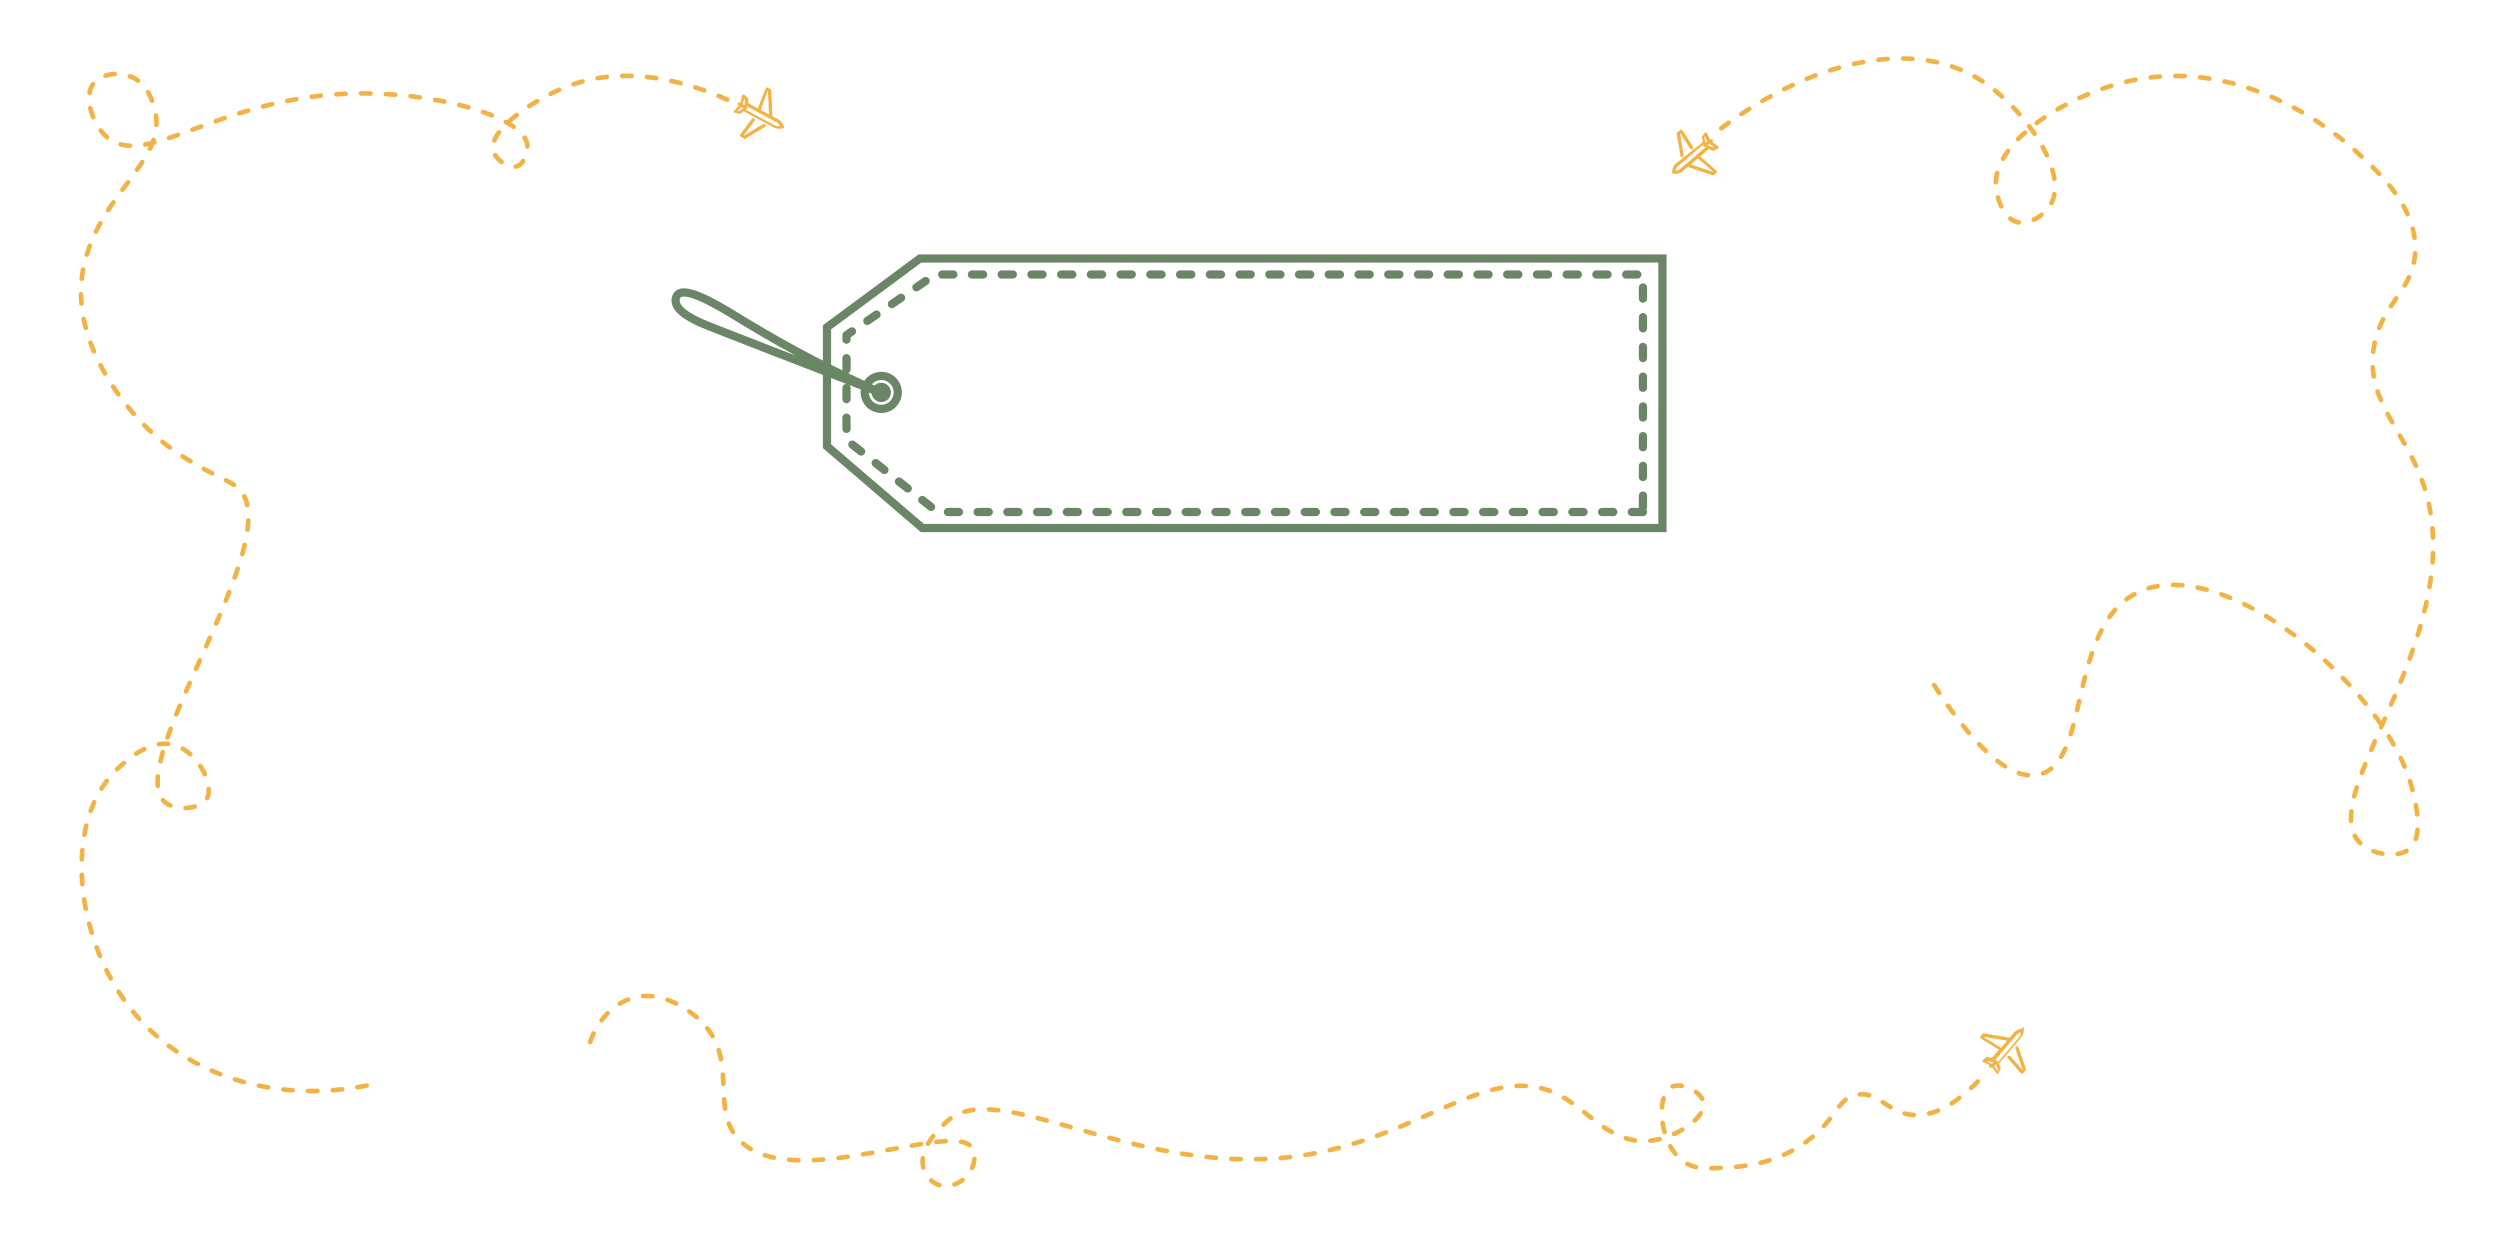
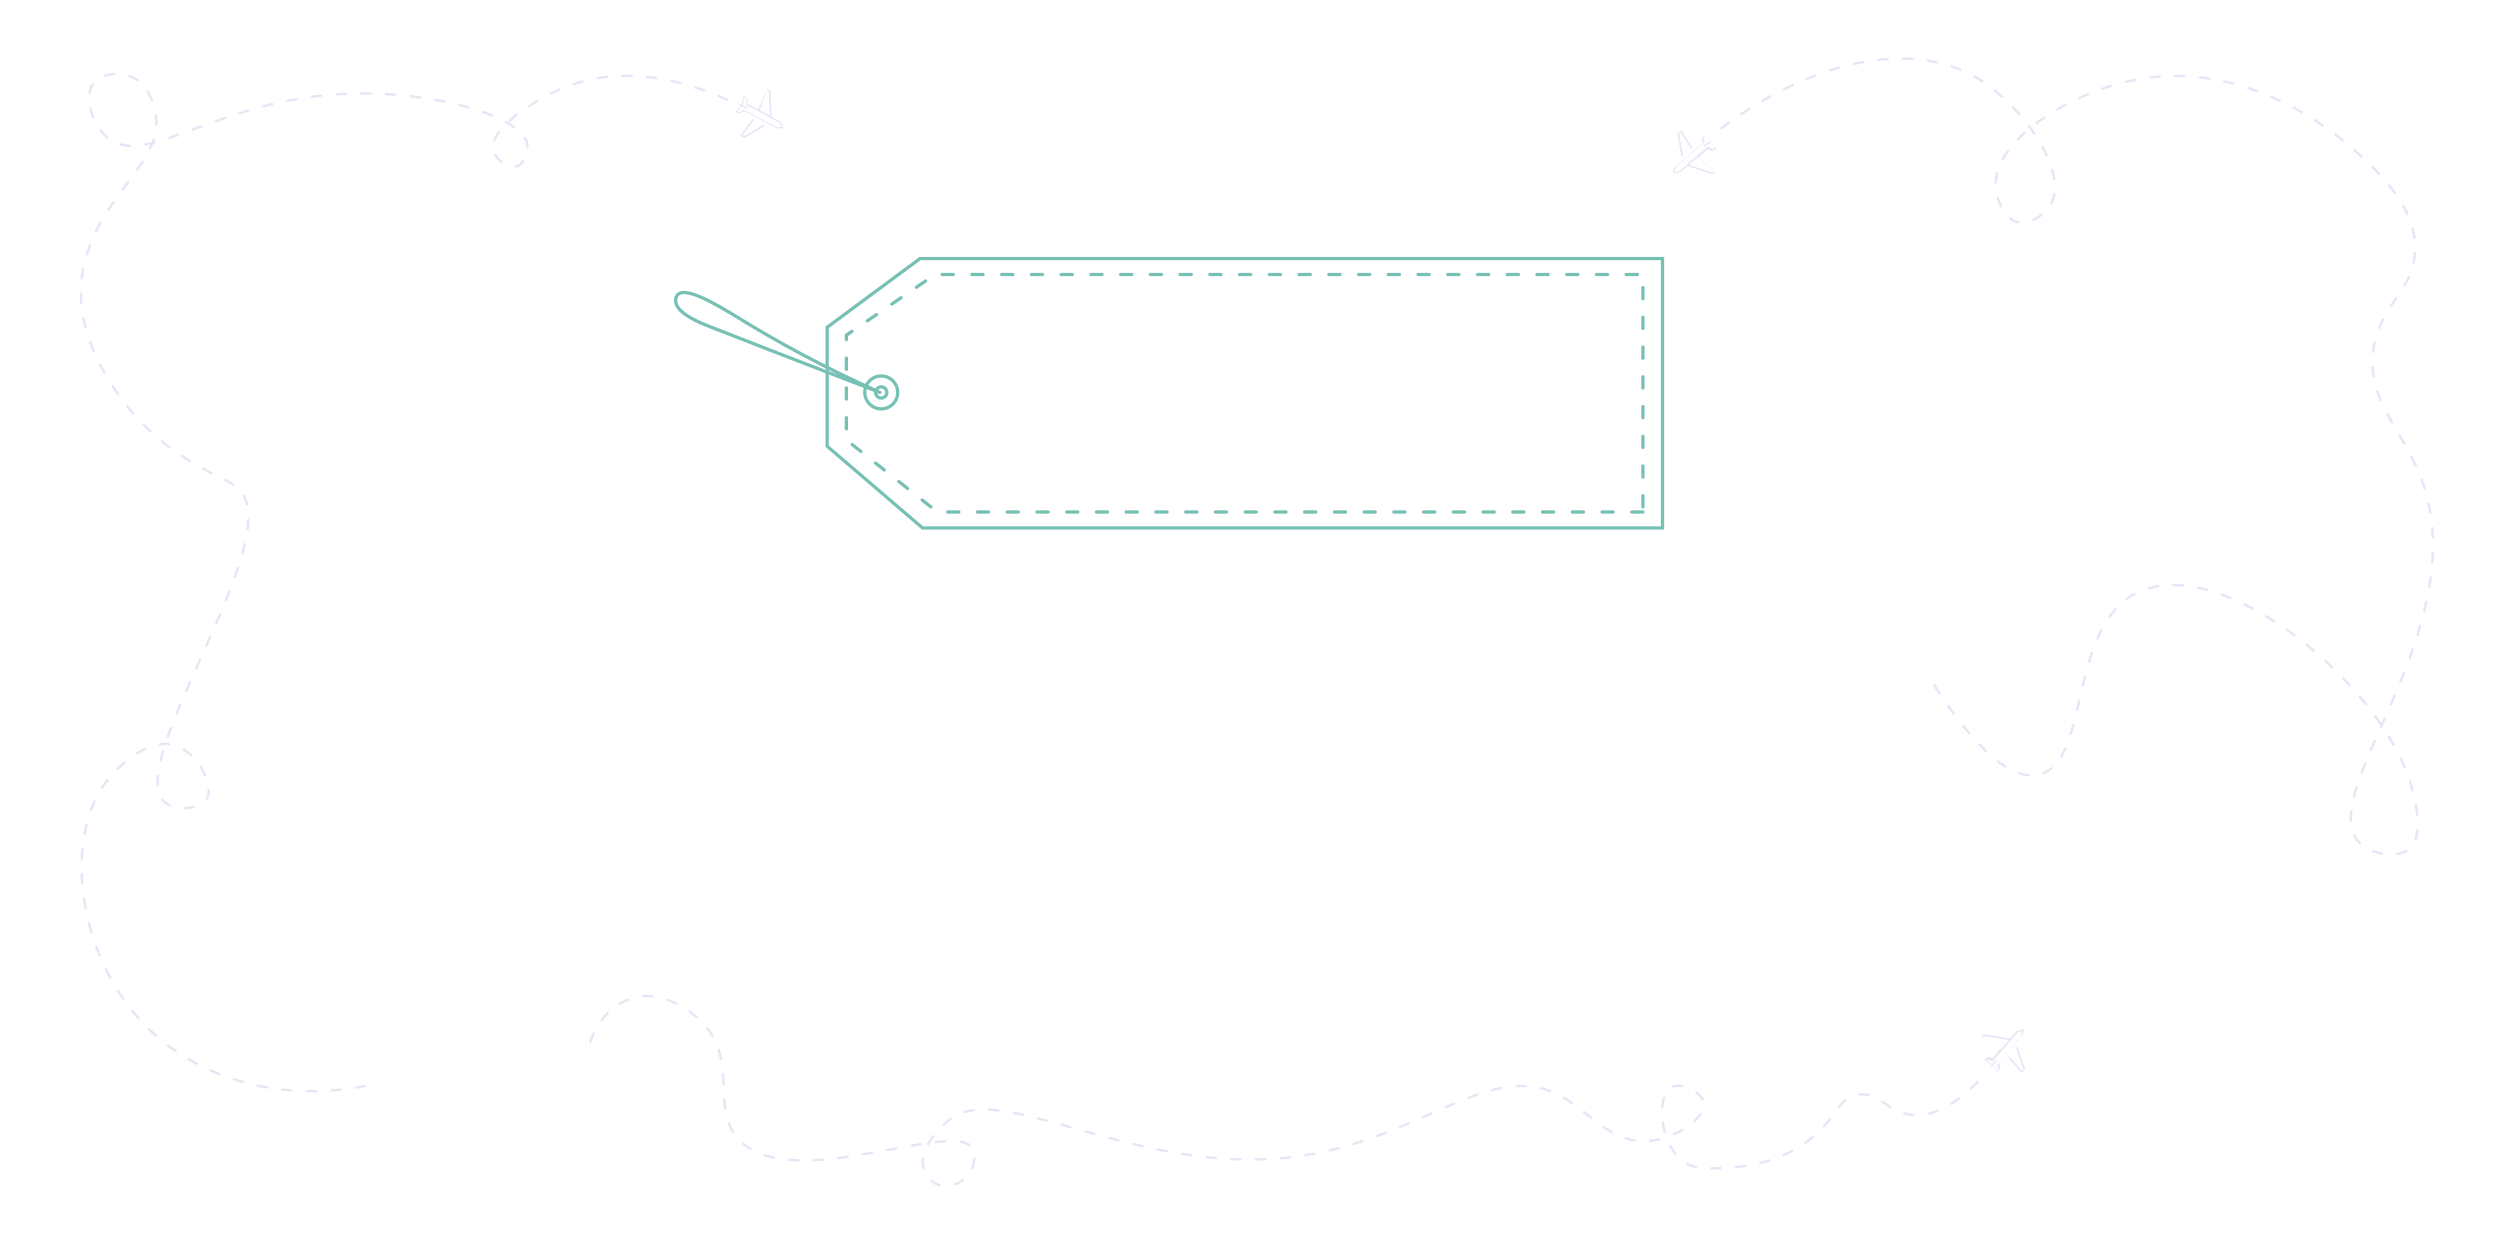
- <svg xmlns="http://www.w3.org/2000/svg" id="Capa_1" data-name="Capa 1" viewBox="0 0 1520 763.49">
-   <defs>
-     <style>.cls-1,.cls-3,.cls-4,.cls-5{fill:none;}.cls-1,.cls-2{stroke:#f3b244;}.cls-1,.cls-4,.cls-5{stroke-linecap:round;}.cls-1,.cls-2,.cls-3{stroke-miterlimit:10;}.cls-1{stroke-width:2.82px;stroke-dasharray:5.65 9.42;}.cls-2{fill:#f3b244;}.cls-3,.cls-4,.cls-5{stroke:#6a8666;stroke-width:5px;}.cls-4,.cls-5{stroke-linejoin:round;}.cls-4{stroke-dasharray:6.78 11.3 6.78 11.3;}</style>
-   </defs>
-   <path class="cls-1" d="M1046.48,78c54-40.52,114.42-54.61,155-30.94,28.07,16.39,55.69,56.2,46,76-3.56,7.29-13.45,14-21,12-8.29-2.21-12.83-14.71-13-23-.54-26.73,43.47-54.65,82-63,71.45-15.48,128.66,35.35,137,43,14.61,13.41,36.62,33.59,36,60-.57,24.53-20.11,31.59-25,58-5.86,31.68,16.53,49.5,28.34,79.94,35.55,91.62-68,194.59-36.34,223.06,7.58,6.81,22.2,8.74,29.09,3.35,9.65-7.55,4-29.41,1.91-37.35C1450.52,417.81,1350.6,334.37,1299,360.55,1256.75,382,1271.37,464,1239.51,471c-19.9,4.34-43.71-23.76-63.73-54.68" />
-   <path class="cls-2" d="M1017.57,105.19c.13,0,3.2.23,4.95-1.26l3.5-3,15.25,5.09h.41l0,0h0l0,0h0l1.6-1.37h0l0,0,0,0h0l0,0h0l0,0v-.56l0,0,0,0h0l0,0,0,0h0l-10.27-8.9L1038.8,90l2.59,1.1h.45l2.58-1.29h0l0,0h0l0,0h0l0,0,0,0v0l0,0h0l.05-.09s0,0,0,0h0s0,0,0,0v-.12h0v0h0v0h0s0,0,0-.08v0h0l0-.05h0l0,0v0l0,0v0l0,0h0l0,0-4.17-3,.56-.48a.52.52,0,0,0,.06-.74.54.54,0,0,0-.36-.18.55.55,0,0,0-.39.12l-.55.48-2.28-4.57h0a.09.09,0,0,0,0-.05v0l0,0h0s0,0,0,0h0l0,0h0l0,0h0l0,0h-.39l0,0h0l0,0h0l0,0h0l0,0h0l0,0h0l-1.67,2.36v0l0,0v.39l.68,2.73L1019.1,99.93h0c-1.74,1.49-2,4.57-2,4.7A.53.53,0,0,0,1017.57,105.19Zm24.66-1-.91.78-14.36-4.8,5.34-4.58Zm-22.45-3.42h0l16.53-14.15h0l0,0h0l0,0,0,0v0l0,0h0v-.38h0l-.7-2.81,1-1.44,2,4-2.36,2a.52.52,0,0,0-.06.74.54.54,0,0,0,.75.06l2.35-2,3.67,2.61-1.59.79-2.67-1.13h0l-.07,0h-.26l-.06,0h0l-.06,0h0l0,0h0l-16.53,14.15a6,6,0,0,1-3.63,1A6.1,6.1,0,0,1,1019.78,100.73Z" />
-   <path class="cls-2" d="M1019.91,81v.08h0l2.32,13.72a.53.53,0,0,0,1-.17L1021,81.2l.91-.78,6.07,9.71a.53.53,0,0,0,.73.17.54.54,0,0,0,.17-.73l-6.4-10.23h0s0,0,0,0h0l0,0,0,0,0,0h0l0,0h-.4l-.07,0h0l-.06,0h0l0,0,0,0h0l-1.6,1.37h0l0,0,0,0,0,0v0l0,0v0l0,0V81Z" />
-   <path class="cls-1" d="M442.12,60.58c-20-9-59.52-22.87-98-7.75-19.44,7.64-47,26-44.25,38.5,1.28,5.83,9.5,11.45,14.5,9.75,4.4-1.49,6.71-8.81,6.25-13C318.68,70.61,262.68,54.77,210.26,57,131,60.37,87.4,103.91,64.59,83c-8.16-7.5-13.79-23.39-8.2-31.65,4.25-6.3,15.42-8.1,23.44-4.69C89.84,50.87,93,62.43,94,66.06c8.72,31.78-34.41,50.94-43.47,97.78-9.27,47.87,33.09,90.45,36.34,93.78a135.15,135.15,0,0,0,24.36,20c19.58,12.43,28.32,14.17,33.8,19.37,31.2,29.65-70.66,167-45,190.49,6.62,6.07,21.51,4.37,25.5-1.5,5.32-7.83-4.94-28.78-19.5-33-19.06-5.52-39.28,19.46-40.5,21-27,34.16-18.41,101,16.5,142.5C114.45,655,168.88,670.85,223,660" />
-   <path class="cls-2" d="M476.21,77.37c0-.13-.94-3.08-3-4.17L469.18,71,468.43,55h0v-.2l0,0v-.06l0,0h0l0,0h0l0,0h0l0,0h0l-1.86-1h0l0,0h-.45l0,0h-.05l0,0h0l0,0v0l0,0,0,0v0l0,0v0h0v0l0,0v0h0L461,66.59,454.37,63l.09-2.81V60l0,0v0l0,0v0l0,0v0l0,0h0l0,0h0l-2.13-1.94h0l0,0h0l0,0h-.5l0,0h0l-.06,0h0l0,0h0l0,.05h0a.05.05,0,0,1,0,0v0l0,0v0s0,0,0,0l-1.26,5-.64-.34a.52.52,0,0,0-.75.61.48.48,0,0,0,.25.31l.64.35-3.44,3.78h0l0,0h0s0,0,0,0v0l0,0v0h0a.09.09,0,0,0,0,0v.16s0,0,0,0v0h0v0s0,0,0,0,0,0,0,0l0,0,0,0,0,0,0,0,0,0h0l0,0h0l.06,0h0l0,0h0l.06,0h0l2.8.71h.35l0,0h.07l2.3-1.62,18.87,10.16h0c2,1.09,5,.22,5.11.18A.51.51,0,0,0,476.21,77.37Zm-9.87-22.63,1.06.56.7,15.13-6.2-3.33Zm4.91,22.17h0L452.09,66.6h-.45l0,0h0l0,0h0l-2.37,1.67-1.72-.44,3-3.33L453.21,66a.53.53,0,0,0,.71-.21.54.54,0,0,0-.21-.72L451,63.61l1.11-4.37,1.31,1.2-.09,2.9h0v.09a.2.2,0,0,0,0,.07h0l0,.06v0l0,.06h0l0,.05h0l.05,0h0l.05,0h0l19.16,10.32a6.05,6.05,0,0,1,2.26,3A6,6,0,0,1,471.25,76.91Z" />
-   <path class="cls-2" d="M452.79,83.91h0l0,0h0l12-7.12a.52.52,0,1,0-.54-.9l-11.7,7-1-.57,6.86-9.17a.51.51,0,0,0-.1-.73.53.53,0,0,0-.74.1l-7.23,9.66h0l0,0v0h0l0,0v0a.14.14,0,0,1,0,.06h0s0,0,0,0v.14s0,0,0,0h0s0,0,0,.06h0a.14.14,0,0,0,0,.06v0l0,.06h0l.05.06h0l.06,0h0l0,0h0l1.85,1h.44Z" />
-   <path class="cls-3" d="M1010.76,321.05H560.82l-58-49.73h0V199h0l56.51-41.83h451.45Z" />
-   <path class="cls-4" d="M998.92,311.3H570l-55.32-43.81h0V203.76h0l53.88-36.86H998.92Z" />
-   <circle class="cls-3" cx="535.81" cy="238.59" r="10.03" />
-   <path class="cls-5" d="M535,238.59a717.8,717.8,0,0,1-80.71-42.14c-13.6-8.28-35-22-41.51-17.91-1.85,1.17-2.57,3.91-1.54,6.55,2.48,6.33,14.77,11.27,20.8,13.65C478.5,217,535,238.59,535,238.59Z" />
-   <circle class="cls-3" cx="535.81" cy="238.59" r="3.38" />
-   <path class="cls-1" d="M358.79,633.56c.72-2.26,6.81-20.42,24.6-26.38,20.3-6.82,39,10.13,41.76,12.73,25.15,23.41,5.79,53.3,24,72.86,32.06,34.5,133.45-14.27,142.62,6.15,1.64,3.65.52,10-2.23,14.14-3.79,5.73-12.45,10.07-19.64,7.08a15.16,15.16,0,0,1-8.59-10.54c-2.72-12,10.52-24.18,14.5-27.84,30.16-27.81,113,33.6,210.49,21.52,78.85-9.78,120.48-61.9,164.37-36,16.55,9.77,29.76,28.46,52.17,26.32,16.63-1.6,34.3-14.28,33-23-1-6.89-14-13.15-20.08-9.51-8.81,5.31-7.34,34.55,8,45.22,6.71,4.66,13.89,4.26,25.23,3.63,9.27-.52,29.86-1.68,49.22-15.72,19.18-13.91,18.62-27.05,31.47-28.77,12.65-1.68,17.56,10.48,32.12,12.32,9.92,1.25,24.76-2.22,45.2-25" />
-   <path class="cls-2" d="M1229.78,625.9c-.13,0-3.2.28-4.69,2l-3,3.52-15.86-2.62h-.31l0,0h0l0,0h0l0,0h0l0,0v0h0l-1.37,1.6h0l0,0,0,0h0v.54l0,0v0l0,0,0,0v0l0,0h0l0,0,0,0h0l11.54,7.16-4.84,5.71-2.73-.67h-.35l0,0h0l0,0h0l-2.34,1.68h0l0,0h0l0,0v0l0,0,0,0v0l0,0h0l0,.1s0,0,0,.05h0a.06.06,0,0,1,0,0h0v0h0v.06h0v0h0s0,0,0,0h0l0,.07v0h0l0,0h0l0,0h0l0,0h0l0,0h0l0,0,4.58,2.26-.47.56a.52.52,0,0,0,.06.74.51.51,0,0,0,.38.13.56.56,0,0,0,.36-.19l.47-.55,3,4.15h0l0,0h0l0,0h0l0,0h0l0,0h0l.05,0h.39l0,0h0l0,0h0l0,0h0l0,0h0l0,0v0l0-.05h0l1.27-2.59h0v-.43l-1.11-2.58,13.87-16.34h0c1.49-1.75,1.26-4.82,1.25-5A.53.53,0,0,0,1229.78,625.9Zm-24.19,4.93.78-.91,14.94,2.46-4.56,5.37Zm22.71-.18h0l-14.08,16.59h0v0l0,0v.05h0l0,0v.4h0l1.13,2.66-.78,1.6-2.62-3.66,2-2.36a.53.53,0,1,0-.8-.69l-2,2.37-4-2,1.44-1,2.81.69h.26l.07,0h0l.06,0h0l0,0h0l0,0h0l14.08-16.59a6.06,6.06,0,0,1,3.42-1.59A6,6,0,0,1,1228.3,630.65Z" />
-   <path class="cls-2" d="M1231.29,650.17v-.08h0l-4.46-13.18a.52.52,0,0,0-.67-.33.53.53,0,0,0-.33.66l4.37,12.9-.77.91-7.54-8.62a.52.52,0,0,0-.74,0,.51.51,0,0,0-.05.74l7.93,9.09h0l0,0,0,0h0l0,0h0s0,0,.05,0h0l0,0h.25l.07,0h0l.07,0h0l.06,0h0l.06,0h0l0,0v0h0l1.37-1.6h0l0,0v0l0,0v-.34Z" />
+ <svg xmlns="http://www.w3.org/2000/svg" version="1.1" id="Capa_1" x="0px" y="0px" viewBox="0 0 1520 763.5" style="enable-background:new 0 0 1520 763.5;" xml:space="preserve">
+   <style type="text/css">
+ 	.st0{fill:none;stroke:#76C0B4;stroke-width:2;stroke-miterlimit:10;}
+ 	
+ 		.st1{fill:none;stroke:#76C0B4;stroke-width:2;stroke-linecap:round;stroke-linejoin:round;stroke-miterlimit:10;stroke-dasharray:6.781,11.302,6.781,11.302;}
+ 	.st2{fill:none;stroke:#76C0B4;stroke-width:2;stroke-linecap:round;stroke-linejoin:round;stroke-miterlimit:10;}
+ 	.st3{opacity:0.28;}
+ 	.st4{fill:none;stroke:#A2A6DE;stroke-width:1.5;stroke-linecap:round;stroke-miterlimit:10;stroke-dasharray:5.649,9.416;}
+ 	.st5{fill:#A2A6DE;}
+ </style>
+   <g>
+     <path class="st0" d="M1010.8,321c-188.1,0-449.9,0-449.9,0l0,0c0,0-20.4-17.5-58-49.7l0,0c0,0,0-72.3,0-72.3l0,0   c38.4-28.4,56.5-41.8,56.5-41.8l0,0c0,0,274.2,0,451.4,0C1010.8,211.8,1010.8,266.4,1010.8,321z" />
+     <path class="st1" d="M998.9,311.3c-179.4,0-429,0-429,0l0,0c0,0-19.5-15.4-55.3-43.8l0,0c0,0,0-63.7,0-63.7l0,0   c36.6-25.1,53.9-36.9,53.9-36.9l0,0c0,0,261.4,0,430.4,0C998.9,215,998.9,263.2,998.9,311.3z" />
+     <circle class="st0" cx="535.8" cy="238.6" r="10" />
+     <path class="st2" d="M535,238.6c-35.1-15.7-61.9-30.7-80.7-42.1c-13.6-8.3-35.1-22-41.5-17.9c-1.9,1.2-2.6,3.9-1.5,6.6   c2.5,6.3,14.8,11.3,20.8,13.6C478.5,217,535,238.6,535,238.6z" />
+     <circle class="st0" cx="535.8" cy="238.6" r="3.4" />
+   </g>
+   <g class="st3">
+     <path class="st4" d="M1046.5,78c54-40.5,114.4-54.6,154.9-30.9c28.1,16.4,55.7,56.2,46,76c-3.6,7.3-13.5,14-21,12   c-8.3-2.2-12.8-14.7-13-23c-0.5-26.7,43.5-54.7,82-63c71.5-15.5,128.7,35.4,137,43c14.6,13.4,36.6,33.6,36,60   c-0.6,24.5-20.1,31.6-25,58c-5.9,31.7,16.5,49.5,28.3,79.9c35.5,91.6-68,194.6-36.3,223.1c7.6,6.8,22.2,8.7,29.1,3.3   c9.7-7.6,4-29.4,1.9-37.3c-15.9-61.3-115.8-144.7-167.5-118.5c-42.2,21.4-27.6,103.5-59.4,110.4c-19.9,4.3-43.7-23.8-63.7-54.7" />
+     <g>
+       <g>
+         <g>
+           <path class="st5" d="M1017.6,105.2c0.1,0,3.2,0.2,5-1.3l3.5-3l15.2,5.1c0,0,0,0,0,0c0,0,0,0,0,0c0,0,0,0,0,0c0,0,0,0,0,0      c0,0,0,0,0,0c0,0,0,0,0,0c0,0,0,0,0,0c0,0,0,0,0,0c0,0,0,0,0,0c0,0,0,0,0,0c0,0,0,0,0,0c0,0,0,0,0,0c0,0,0,0,0,0c0,0,0,0,0,0      c0,0,0,0,0,0c0,0,0,0,0,0c0,0,0,0,0,0c0,0,0,0,0,0c0,0,0,0,0,0c0,0,0,0,0,0c0,0,0,0,0,0c0,0,0,0,0,0l1.6-1.4c0,0,0,0,0,0      c0,0,0,0,0,0c0,0,0,0,0,0c0,0,0,0,0,0c0,0,0,0,0,0c0,0,0,0,0,0c0,0,0,0,0,0c0,0,0,0,0,0c0,0,0,0,0,0c0,0,0,0,0,0c0,0,0,0,0,0      c0,0,0,0,0,0c0,0,0,0,0,0c0,0,0,0,0,0c0,0,0,0,0,0c0,0,0,0,0,0c0,0,0,0,0,0c0,0,0,0,0,0c0,0,0,0,0,0c0,0,0,0,0,0c0,0,0,0,0,0      c0,0,0,0,0,0c0,0,0,0,0,0c0,0,0,0,0,0c0,0,0,0,0,0c0,0,0,0,0,0c0,0,0,0,0,0c0,0,0,0,0,0c0,0,0,0,0,0c0,0,0,0,0,0c0,0,0,0,0,0      c0,0,0,0,0,0c0,0,0,0,0,0c0,0,0,0,0,0c0,0,0,0,0,0c0,0,0,0,0,0c0,0,0,0,0,0c0,0,0,0,0,0l-10.3-8.9l5.7-4.9l2.6,1.1c0,0,0,0,0,0      c0,0,0,0,0,0c0,0,0,0,0,0c0,0,0,0,0,0c0,0,0,0,0,0c0,0,0,0,0,0c0,0,0,0,0,0c0,0,0,0,0,0c0,0,0,0,0,0c0,0,0,0,0,0c0,0,0,0,0,0      c0,0,0,0,0,0c0,0,0,0,0,0c0,0,0,0,0,0c0,0,0,0,0,0c0,0,0,0,0,0c0,0,0,0,0,0c0,0,0,0,0,0l0,0c0,0,0,0,0,0l2.6-1.3c0,0,0,0,0,0      l0,0c0,0,0,0,0,0c0,0,0,0,0,0c0,0,0,0,0,0c0,0,0,0,0,0c0,0,0,0,0,0c0,0,0,0,0,0c0,0,0,0,0,0c0,0,0,0,0,0c0,0,0,0,0,0      c0,0,0,0,0,0c0,0,0,0,0,0c0,0,0-0.1,0.1-0.1c0,0,0,0,0,0c0,0,0,0,0,0c0,0,0,0,0,0c0,0,0,0,0,0c0,0,0,0,0,0c0,0,0,0,0,0      c0,0,0,0,0,0c0,0,0,0,0,0c0,0,0,0,0,0c0,0,0,0,0,0c0,0,0,0,0,0c0,0,0,0,0,0c0,0,0,0,0,0c0,0,0,0,0-0.1c0,0,0,0,0,0c0,0,0,0,0,0      c0,0,0,0,0,0c0,0,0,0,0,0c0,0,0,0,0,0c0,0,0,0,0-0.1c0,0,0,0,0,0c0,0,0,0,0,0c0,0,0,0,0,0c0,0,0,0,0,0c0,0,0,0,0,0c0,0,0,0,0,0      l-4.2-3l0.6-0.5c0.2-0.2,0.2-0.5,0.1-0.7c-0.1-0.1-0.2-0.2-0.4-0.2s-0.3,0-0.4,0.1l-0.6,0.5l-2.3-4.6c0,0,0,0,0,0l0,0      c0,0,0,0,0,0c0,0,0,0,0-0.1c0,0,0,0,0,0c0,0,0,0,0,0c0,0,0,0,0,0c0,0,0,0,0,0c0,0,0,0,0,0c0,0,0,0,0,0c0,0,0,0,0,0c0,0,0,0,0,0      c0,0,0,0,0,0c0,0,0,0,0,0c0,0,0,0,0,0c0,0,0,0,0,0c0,0,0,0,0,0c0,0,0,0,0,0c0,0,0,0,0,0c0,0,0,0,0,0c0,0,0,0,0,0c0,0,0,0,0,0      c0,0,0,0,0,0c0,0,0,0,0,0c0,0,0,0,0,0c0,0,0,0,0,0c0,0,0,0,0,0c0,0,0,0,0,0c0,0,0,0,0,0c0,0,0,0,0,0c0,0,0,0,0,0c0,0,0,0,0,0      c0,0,0,0,0,0c0,0,0,0,0,0c0,0,0,0,0,0c0,0,0,0,0,0c0,0,0,0,0,0c0,0,0,0,0,0l0,0c0,0,0,0,0,0l-1.7,2.4c0,0,0,0,0,0c0,0,0,0,0,0      c0,0,0,0,0,0c0,0,0,0,0,0c0,0,0,0,0,0c0,0,0,0,0,0c0,0,0,0,0,0c0,0,0,0,0,0c0,0,0,0,0,0c0,0,0,0,0,0c0,0,0,0,0,0c0,0,0,0,0,0      c0,0,0,0,0,0c0,0,0,0,0,0c0,0,0,0,0,0c0,0,0,0,0,0c0,0,0,0,0,0c0,0,0,0,0,0l0.7,2.7l-16.3,13.9c0,0,0,0,0,0      c-1.7,1.5-2,4.6-2,4.7C1017.1,104.9,1017.3,105.2,1017.6,105.2z M1042.2,104.2l-0.9,0.8l-14.4-4.8l5.3-4.6L1042.2,104.2z       M1019.8,100.7C1019.8,100.7,1019.8,100.7,1019.8,100.7l16.5-14.2c0,0,0,0,0,0c0,0,0,0,0,0c0,0,0,0,0,0c0,0,0,0,0,0c0,0,0,0,0,0      c0,0,0,0,0,0c0,0,0,0,0,0c0,0,0,0,0,0c0,0,0,0,0,0c0,0,0,0,0,0c0,0,0,0,0,0c0,0,0,0,0,0c0,0,0,0,0,0c0,0,0,0,0,0c0,0,0,0,0,0      c0,0,0,0,0,0c0,0,0,0,0,0c0,0,0,0,0,0c0,0,0,0,0,0c0,0,0,0,0,0c0,0,0,0,0,0c0,0,0,0,0,0c0,0,0,0,0,0c0,0,0,0,0,0l-0.7-2.8l1-1.4      l2,4l-2.4,2c-0.2,0.2-0.2,0.5-0.1,0.7c0.2,0.2,0.5,0.2,0.7,0.1l2.4-2l3.7,2.6l-1.6,0.8l-2.7-1.1c0,0,0,0,0,0c0,0,0,0-0.1,0      c0,0,0,0,0,0c0,0,0,0-0.1,0c0,0,0,0,0,0c0,0,0,0,0,0c0,0,0,0-0.1,0c0,0,0,0,0,0c0,0,0,0-0.1,0c0,0,0,0,0,0c0,0,0,0-0.1,0      c0,0,0,0,0,0c0,0,0,0-0.1,0c0,0,0,0,0,0c0,0,0,0,0,0c0,0,0,0,0,0c0,0,0,0,0,0l-16.5,14.2c-1,0.9-2.7,1-3.6,1      C1018.3,103.3,1018.8,101.6,1019.8,100.7z" />
+         </g>
+       </g>
+       <g>
+         <g>
+           <path class="st5" d="M1019.9,81C1019.9,81,1019.9,81,1019.9,81C1019.9,81,1019.9,81,1019.9,81C1019.9,81,1019.9,81.1,1019.9,81      C1019.9,81.1,1019.9,81.1,1019.9,81l2.3,13.8c0,0.3,0.3,0.5,0.6,0.4c0.3,0,0.5-0.3,0.4-0.6l-2.3-13.4l0.9-0.8l6.1,9.7      c0.2,0.2,0.5,0.3,0.7,0.2c0.2-0.2,0.3-0.5,0.2-0.7l-6.4-10.2c0,0,0,0,0,0c0,0,0,0,0,0c0,0,0,0,0,0c0,0,0,0,0,0c0,0,0,0,0,0      c0,0,0,0,0,0c0,0,0,0,0,0c0,0,0,0,0,0c0,0,0,0,0,0c0,0,0,0,0,0c0,0,0,0,0,0c0,0,0,0,0,0c0,0,0,0,0,0c0,0,0,0,0,0c0,0,0,0,0,0      c0,0,0,0,0,0c0,0,0,0-0.1,0c0,0,0,0,0,0c0,0,0,0,0,0c0,0,0,0-0.1,0c0,0,0,0,0,0c0,0,0,0-0.1,0c0,0,0,0,0,0c0,0,0,0-0.1,0      c0,0,0,0,0,0c0,0,0,0-0.1,0c0,0,0,0,0,0c0,0,0,0,0,0c0,0,0,0,0,0c0,0,0,0,0,0c0,0,0,0,0,0l-1.6,1.4c0,0,0,0,0,0c0,0,0,0,0,0      c0,0,0,0,0,0c0,0,0,0,0,0c0,0,0,0,0,0c0,0,0,0,0,0c0,0,0,0,0,0c0,0,0,0,0,0c0,0,0,0,0,0c0,0,0,0,0,0c0,0,0,0,0,0c0,0,0,0,0,0      c0,0,0,0,0,0c0,0,0,0,0,0C1019.9,80.9,1019.9,80.9,1019.9,81C1019.9,80.9,1019.9,80.9,1019.9,81      C1019.9,80.9,1019.9,81,1019.9,81C1019.9,81,1019.9,81,1019.9,81z" />
+         </g>
+       </g>
+     </g>
+     <path class="st4" d="M442.1,60.6c-20-9-59.5-22.9-98-7.8c-19.4,7.6-47,26-44.3,38.5c1.3,5.8,9.5,11.4,14.5,9.8   c4.4-1.5,6.7-8.8,6.3-13c-1.9-17.5-57.9-33.3-110.4-31.1C131,60.4,87.4,103.9,64.6,83c-8.2-7.5-13.8-23.4-8.2-31.7   c4.3-6.3,15.4-8.1,23.4-4.7C89.8,50.9,93,62.4,94,66.1c8.7,31.8-34.4,50.9-43.5,97.8c-9.3,47.9,33.1,90.5,36.3,93.8   c8.9,9.1,17.1,15.4,24.4,20c19.6,12.4,28.3,14.2,33.8,19.4c31.2,29.6-70.7,167-45,190.5c6.6,6.1,21.5,4.4,25.5-1.5   c5.3-7.8-4.9-28.8-19.5-33c-19.1-5.5-39.3,19.5-40.5,21c-27,34.2-18.4,101,16.5,142.5c32.4,38.5,86.8,54.4,141,43.5" />
+     <g>
+       <g>
+         <g>
+           <path class="st5" d="M476.2,77.4c0-0.1-0.9-3.1-3-4.2l-4.1-2.2L468.4,55c0,0,0,0,0,0c0,0,0,0,0,0c0,0,0,0,0,0c0,0,0,0,0,0      c0,0,0,0,0,0c0,0,0,0,0,0c0,0,0,0,0,0c0,0,0,0,0,0c0,0,0,0,0,0c0,0,0,0,0,0c0,0,0,0,0,0c0,0,0,0,0,0c0,0,0,0,0,0c0,0,0,0,0,0      c0,0,0,0,0,0c0,0,0,0,0,0c0,0,0,0,0,0c0,0,0,0,0,0c0,0,0,0,0,0c0,0,0,0,0,0c0,0,0,0,0,0c0,0,0,0,0,0l-1.9-1c0,0,0,0,0,0      c0,0,0,0,0,0c0,0,0,0,0,0c0,0,0,0,0,0c0,0,0,0,0,0c0,0,0,0,0,0c0,0,0,0,0,0c0,0,0,0,0,0c0,0,0,0,0,0c0,0,0,0,0,0c0,0,0,0,0,0      c0,0,0,0,0,0c0,0,0,0,0,0c0,0,0,0,0,0c0,0,0,0,0,0c0,0,0,0,0,0c0,0,0,0,0,0c0,0,0,0,0,0c0,0,0,0,0,0c0,0,0,0,0,0c0,0,0,0,0,0      c0,0,0,0,0,0c0,0,0,0,0,0c0,0,0,0,0,0c0,0,0,0,0,0c0,0,0,0,0,0c0,0,0,0,0,0c0,0,0,0,0,0c0,0,0,0,0,0c0,0,0,0,0,0c0,0,0,0,0,0      c0,0,0,0,0,0c0,0,0,0,0,0c0,0,0,0,0,0c0,0,0,0,0,0c0,0,0,0,0,0c0,0,0,0,0,0c0,0,0,0,0,0L461,66.6l-6.6-3.5l0.1-2.8c0,0,0,0,0,0      c0,0,0,0,0,0c0,0,0,0,0,0c0,0,0,0,0,0c0,0,0,0,0,0c0,0,0,0,0,0c0,0,0,0,0,0c0,0,0,0,0,0c0,0,0,0,0,0c0,0,0,0,0,0c0,0,0,0,0,0      c0,0,0,0,0,0c0,0,0,0,0,0c0,0,0,0,0,0c0,0,0,0,0,0c0,0,0,0,0,0c0,0,0,0,0,0c0,0,0,0,0,0l0,0c0,0,0,0,0,0l-2.1-1.9c0,0,0,0,0,0      l0,0c0,0,0,0,0,0c0,0,0,0,0,0c0,0,0,0,0,0c0,0,0,0,0,0c0,0,0,0,0,0c0,0,0,0,0,0c0,0,0,0,0,0c0,0,0,0,0,0c0,0,0,0,0,0      c0,0,0,0,0,0c0,0,0,0,0,0c0,0-0.1,0-0.1,0c0,0,0,0,0,0c0,0,0,0,0,0c0,0,0,0,0,0c0,0,0,0,0,0c0,0,0,0,0,0c0,0,0,0,0,0      c0,0,0,0,0,0c0,0,0,0,0,0c0,0,0,0,0,0c0,0,0,0,0,0c0,0,0,0,0,0c0,0,0,0,0,0c0,0,0,0,0,0c0,0,0,0-0.1,0c0,0,0,0,0,0c0,0,0,0,0,0      c0,0,0,0,0,0c0,0,0,0,0,0c0,0,0,0,0,0c0,0,0,0,0,0c0,0,0,0,0,0c0,0,0,0,0,0c0,0,0,0,0,0c0,0,0,0,0,0.1c0,0,0,0,0,0c0,0,0,0,0,0      l-1.3,5l-0.6-0.3c-0.3-0.1-0.6,0-0.7,0.2c-0.1,0.1-0.1,0.3,0,0.4c0,0.1,0.1,0.2,0.3,0.3l0.6,0.3l-3.4,3.8c0,0,0,0,0,0l0,0      c0,0,0,0,0,0c0,0,0,0,0,0c0,0,0,0,0,0c0,0,0,0,0,0c0,0,0,0,0,0c0,0,0,0,0,0.1c0,0,0,0,0,0c0,0,0,0,0,0c0,0,0,0,0,0c0,0,0,0,0,0      c0,0,0,0,0,0c0,0,0,0,0,0c0,0,0,0,0,0c0,0,0,0,0,0c0,0,0,0,0,0c0,0,0,0,0,0c0,0,0,0,0,0c0,0,0,0,0,0s0,0,0,0c0,0,0,0,0,0      c0,0,0,0,0,0c0,0,0,0,0,0c0,0,0,0,0,0c0,0,0,0,0,0c0,0,0,0,0,0c0,0,0,0,0,0c0,0,0,0,0,0c0,0,0,0,0,0c0,0,0,0,0,0c0,0,0,0,0,0      c0,0,0,0,0.1,0c0,0,0,0,0,0c0,0,0,0,0,0c0,0,0,0,0,0c0,0,0,0,0.1,0c0,0,0,0,0,0l0,0c0,0,0,0,0,0l2.8,0.7c0,0,0,0,0,0      c0,0,0,0,0,0c0,0,0,0,0,0c0,0,0,0,0,0c0,0,0,0,0,0c0,0,0,0,0,0c0,0,0,0,0,0c0,0,0,0,0,0c0,0,0,0,0,0c0,0,0,0,0,0c0,0,0,0,0,0      c0,0,0,0,0,0c0,0,0,0,0,0c0,0,0,0,0,0c0,0,0,0,0,0c0,0,0,0,0,0c0,0,0,0,0,0c0,0,0,0,0,0l2.3-1.6l18.9,10.2c0,0,0,0,0,0      c2,1.1,5,0.2,5.1,0.2C476.1,77.9,476.3,77.6,476.2,77.4z M466.3,54.7l1.1,0.6l0.7,15.1l-6.2-3.3L466.3,54.7z M471.3,76.9      C471.3,76.9,471.3,76.9,471.3,76.9l-19.2-10.3c0,0,0,0,0,0c0,0,0,0,0,0c0,0,0,0,0,0c0,0,0,0,0,0c0,0,0,0,0,0c0,0,0,0,0,0      c0,0,0,0,0,0c0,0,0,0,0,0c0,0,0,0,0,0c0,0,0,0,0,0c0,0,0,0,0,0c0,0,0,0,0,0c0,0,0,0,0,0c0,0,0,0,0,0c0,0,0,0,0,0c0,0,0,0,0,0      c0,0,0,0,0,0c0,0,0,0,0,0c0,0,0,0,0,0c0,0,0,0,0,0c0,0,0,0,0,0c0,0,0,0,0,0c0,0,0,0,0,0c0,0,0,0,0,0l-2.4,1.7l-1.7-0.4l3-3.3      l2.7,1.5c0.3,0.1,0.6,0,0.7-0.2c0.1-0.3,0-0.6-0.2-0.7l-2.7-1.5l1.1-4.4l1.3,1.2l-0.1,2.9c0,0,0,0,0,0c0,0,0,0,0,0.1      c0,0,0,0,0,0c0,0,0,0,0,0.1c0,0,0,0,0,0c0,0,0,0,0,0c0,0,0,0,0,0.1c0,0,0,0,0,0c0,0,0,0,0,0.1c0,0,0,0,0,0c0,0,0,0,0,0      c0,0,0,0,0,0c0,0,0,0,0.1,0c0,0,0,0,0,0c0,0,0,0,0,0c0,0,0,0,0,0c0,0,0,0,0,0l19.2,10.3c1.2,0.6,1.9,2.2,2.3,3      C474.1,77.3,472.4,77.6,471.3,76.9z" />
+         </g>
+       </g>
+       <g>
+         <g>
+           <path class="st5" d="M452.8,83.9C452.8,83.9,452.8,83.9,452.8,83.9C452.8,83.9,452.8,83.9,452.8,83.9      C452.8,83.9,452.9,83.9,452.8,83.9C452.9,83.9,452.9,83.9,452.8,83.9l12-7.2c0.2-0.1,0.3-0.5,0.2-0.7c-0.1-0.2-0.5-0.3-0.7-0.2      l-11.7,7l-1.1-0.6l6.9-9.2c0.2-0.2,0.1-0.6-0.1-0.7c-0.2-0.2-0.6-0.1-0.7,0.1l-7.2,9.7c0,0,0,0,0,0c0,0,0,0,0,0c0,0,0,0,0,0      c0,0,0,0,0,0c0,0,0,0,0,0c0,0,0,0,0,0c0,0,0,0,0,0.1c0,0,0,0,0,0c0,0,0,0,0,0c0,0,0,0,0,0c0,0,0,0,0,0c0,0,0,0,0,0c0,0,0,0,0,0      c0,0,0,0,0,0c0,0,0,0,0,0c0,0,0,0,0,0c0,0,0,0,0,0.1c0,0,0,0,0,0c0,0,0,0,0,0c0,0,0,0,0,0.1c0,0,0,0,0,0c0,0,0,0,0,0.1      c0,0,0,0,0,0c0,0,0,0,0,0.1c0,0,0,0,0,0c0,0,0,0,0.1,0.1c0,0,0,0,0,0c0,0,0,0,0,0c0,0,0,0,0,0c0,0,0,0,0,0c0,0,0,0,0,0l1.9,1      c0,0,0,0,0,0c0,0,0,0,0,0c0,0,0,0,0,0c0,0,0,0,0,0c0,0,0,0,0,0c0,0,0,0,0,0c0,0,0,0,0,0c0,0,0,0,0,0c0,0,0,0,0,0c0,0,0,0,0,0      c0,0,0,0,0,0c0,0,0,0,0,0c0,0,0,0,0,0C452.7,83.9,452.7,83.9,452.8,83.9C452.7,83.9,452.7,83.9,452.8,83.9      C452.7,83.9,452.7,83.9,452.8,83.9C452.7,83.9,452.8,83.9,452.8,83.9C452.8,83.9,452.8,83.9,452.8,83.9z" />
+         </g>
+       </g>
+     </g>
+     <path class="st4" d="M358.8,633.6c0.7-2.3,6.8-20.4,24.6-26.4c20.3-6.8,39,10.1,41.8,12.7c25.2,23.4,5.8,53.3,24,72.9   c32.1,34.5,133.4-14.3,142.6,6.2c1.6,3.7,0.5,10-2.2,14.1c-3.8,5.7-12.4,10.1-19.6,7.1c-4.4-1.8-7.6-6.1-8.6-10.5   c-2.7-12,10.5-24.2,14.5-27.8c30.2-27.8,113.1,33.6,210.5,21.5c78.8-9.8,120.5-61.9,164.4-36c16.6,9.8,29.8,28.5,52.2,26.3   c16.6-1.6,34.3-14.3,33-23c-1-6.9-14-13.1-20.1-9.5c-8.8,5.3-7.3,34.6,8,45.2c6.7,4.7,13.9,4.3,25.2,3.6   c9.3-0.5,29.9-1.7,49.2-15.7c19.2-13.9,18.6-27.1,31.5-28.8c12.7-1.7,17.6,10.5,32.1,12.3c9.9,1.3,24.8-2.2,45.2-25" />
+     <g>
+       <g>
+         <g>
+           <path class="st5" d="M1229.8,625.9c-0.1,0-3.2,0.3-4.7,2l-3,3.5l-15.9-2.6c0,0,0,0,0,0c0,0,0,0,0,0c0,0,0,0,0,0c0,0,0,0,0,0      c0,0,0,0,0,0c0,0,0,0,0,0c0,0,0,0,0,0c0,0,0,0,0,0c0,0,0,0,0,0c0,0,0,0,0,0c0,0,0,0,0,0c0,0,0,0,0,0c0,0,0,0,0,0c0,0,0,0,0,0      c0,0,0,0,0,0c0,0,0,0,0,0c0,0,0,0,0,0c0,0,0,0,0,0c0,0,0,0,0,0c0,0,0,0,0,0c0,0,0,0,0,0c0,0,0,0,0,0l-1.4,1.6c0,0,0,0,0,0      c0,0,0,0,0,0c0,0,0,0,0,0c0,0,0,0,0,0c0,0,0,0,0,0c0,0,0,0,0,0c0,0,0,0,0,0c0,0,0,0,0,0c0,0,0,0,0,0c0,0,0,0,0,0c0,0,0,0,0,0      c0,0,0,0,0,0c0,0,0,0,0,0c0,0,0,0,0,0c0,0,0,0,0,0c0,0,0,0,0,0c0,0,0,0,0,0c0,0,0,0,0,0c0,0,0,0,0,0c0,0,0,0,0,0c0,0,0,0,0,0      c0,0,0,0,0,0c0,0,0,0,0,0c0,0,0,0,0,0c0,0,0,0,0,0c0,0,0,0,0,0c0,0,0,0,0,0c0,0,0,0,0,0c0,0,0,0,0,0c0,0,0,0,0,0c0,0,0,0,0,0      c0,0,0,0,0,0c0,0,0,0,0,0c0,0,0,0,0,0c0,0,0,0,0,0c0,0,0,0,0,0c0,0,0,0,0,0c0,0,0,0,0,0l11.5,7.2l-4.8,5.7l-2.7-0.7c0,0,0,0,0,0      c0,0,0,0,0,0c0,0,0,0,0,0c0,0,0,0,0,0c0,0,0,0,0,0c0,0,0,0,0,0c0,0,0,0,0,0c0,0,0,0,0,0c0,0,0,0,0,0c0,0,0,0,0,0c0,0,0,0,0,0      c0,0,0,0,0,0c0,0,0,0,0,0c0,0,0,0,0,0c0,0,0,0,0,0c0,0,0,0,0,0c0,0,0,0,0,0c0,0,0,0,0,0l0,0c0,0,0,0,0,0l-2.3,1.7c0,0,0,0,0,0      l0,0c0,0,0,0,0,0c0,0,0,0,0,0c0,0,0,0,0,0c0,0,0,0,0,0c0,0,0,0,0,0c0,0,0,0,0,0c0,0,0,0,0,0c0,0,0,0,0,0c0,0,0,0,0,0      c0,0,0,0,0,0c0,0,0,0,0,0c0,0,0,0.1,0,0.1c0,0,0,0,0,0c0,0,0,0,0,0c0,0,0,0,0,0c0,0,0,0,0,0c0,0,0,0,0,0c0,0,0,0,0,0      c0,0,0,0,0,0c0,0,0,0,0,0c0,0,0,0,0,0c0,0,0,0,0,0c0,0,0,0,0,0c0,0,0,0,0,0c0,0,0,0,0,0c0,0,0,0,0,0.1c0,0,0,0,0,0c0,0,0,0,0,0      c0,0,0,0,0,0c0,0,0,0,0,0c0,0,0,0,0,0c0,0,0,0,0,0c0,0,0,0,0,0c0,0,0,0,0,0c0,0,0,0,0,0c0,0,0,0,0,0c0,0,0,0,0,0c0,0,0,0,0,0      l4.6,2.3l-0.5,0.6c-0.2,0.2-0.2,0.6,0.1,0.7c0.1,0.1,0.2,0.1,0.4,0.1s0.3-0.1,0.4-0.2l0.5-0.6l3,4.2c0,0,0,0,0,0l0,0      c0,0,0,0,0,0c0,0,0,0,0,0c0,0,0,0,0,0c0,0,0,0,0,0c0,0,0,0,0,0c0,0,0,0,0,0c0,0,0,0,0,0c0,0,0,0,0,0c0,0,0,0,0,0c0,0,0,0,0,0      c0,0,0,0,0,0c0,0,0,0,0,0c0,0,0,0,0,0c0,0,0,0,0,0c0,0,0,0,0,0c0,0,0,0,0,0c0,0,0,0,0,0c0,0,0,0,0,0s0,0,0,0c0,0,0,0,0,0      c0,0,0,0,0,0c0,0,0,0,0,0c0,0,0,0,0,0c0,0,0,0,0,0c0,0,0,0,0,0c0,0,0,0,0,0c0,0,0,0,0,0c0,0,0,0,0,0c0,0,0,0,0,0c0,0,0,0,0,0      c0,0,0,0,0,0c0,0,0,0,0,0c0,0,0,0,0,0c0,0,0,0,0,0c0,0,0,0,0-0.1c0,0,0,0,0,0l0,0c0,0,0,0,0,0l1.3-2.6c0,0,0,0,0,0c0,0,0,0,0,0      c0,0,0,0,0,0c0,0,0,0,0,0c0,0,0,0,0,0c0,0,0,0,0,0c0,0,0,0,0,0c0,0,0,0,0,0c0,0,0,0,0,0c0,0,0,0,0,0c0,0,0,0,0,0c0,0,0,0,0,0      c0,0,0,0,0,0c0,0,0,0,0,0c0,0,0,0,0,0c0,0,0,0,0,0c0,0,0,0,0,0c0,0,0,0,0,0l-1.1-2.6l13.9-16.3c0,0,0,0,0,0      c1.5-1.8,1.3-4.8,1.2-5C1230.3,626.1,1230.1,625.9,1229.8,625.9z M1205.6,630.8l0.8-0.9l14.9,2.5l-4.6,5.4L1205.6,630.8z       M1228.3,630.7C1228.3,630.7,1228.3,630.7,1228.3,630.7l-14.1,16.6c0,0,0,0,0,0c0,0,0,0,0,0c0,0,0,0,0,0c0,0,0,0,0,0      c0,0,0,0,0,0c0,0,0,0,0,0c0,0,0,0,0,0c0,0,0,0,0,0c0,0,0,0,0,0c0,0,0,0,0,0c0,0,0,0,0,0c0,0,0,0,0,0c0,0,0,0,0,0c0,0,0,0,0,0      c0,0,0,0,0,0c0,0,0,0,0,0c0,0,0,0,0,0c0,0,0,0,0,0c0,0,0,0,0,0c0,0,0,0,0,0c0,0,0,0,0,0c0,0,0,0,0,0c0,0,0,0,0,0c0,0,0,0,0,0      l1.1,2.7l-0.8,1.6l-2.6-3.7l2-2.4c0.2-0.2,0.2-0.6-0.1-0.7c-0.2-0.2-0.6-0.2-0.7,0.1l-2,2.4l-4-2l1.4-1l2.8,0.7c0,0,0,0,0,0      c0,0,0,0,0.1,0c0,0,0,0,0,0c0,0,0,0,0.1,0c0,0,0,0,0,0c0,0,0,0,0,0c0,0,0,0,0.1,0c0,0,0,0,0,0c0,0,0,0,0.1,0c0,0,0,0,0,0      c0,0,0,0,0.1,0c0,0,0,0,0,0c0,0,0,0,0.1,0c0,0,0,0,0,0c0,0,0,0,0,0c0,0,0,0,0,0c0,0,0,0,0,0l14.1-16.6c0.9-1,2.5-1.4,3.4-1.6      C1229.3,627.9,1229.2,629.6,1228.3,630.7z" />
+         </g>
+       </g>
+       <g>
+         <g>
+           <path class="st5" d="M1231.3,650.2C1231.3,650.2,1231.3,650.1,1231.3,650.2C1231.3,650.1,1231.3,650.1,1231.3,650.2      C1231.3,650.1,1231.3,650.1,1231.3,650.2C1231.3,650.1,1231.3,650.1,1231.3,650.2l-4.5-13.3c-0.1-0.3-0.4-0.4-0.7-0.3      c-0.3,0.1-0.4,0.4-0.3,0.7l4.4,12.9l-0.8,0.9l-7.5-8.6c-0.2-0.2-0.5-0.2-0.7-0.1c-0.2,0.2-0.2,0.5-0.1,0.7l7.9,9.1c0,0,0,0,0,0      c0,0,0,0,0,0c0,0,0,0,0,0c0,0,0,0,0,0c0,0,0,0,0,0c0,0,0,0,0,0c0,0,0,0,0,0c0,0,0,0,0,0c0,0,0,0,0,0c0,0,0,0,0,0c0,0,0,0,0,0      c0,0,0,0,0,0c0,0,0,0,0,0c0,0,0,0,0,0c0,0,0,0,0,0c0,0,0,0,0,0c0,0,0,0,0.1,0c0,0,0,0,0,0c0,0,0,0,0,0c0,0,0,0,0.1,0      c0,0,0,0,0,0c0,0,0,0,0.1,0c0,0,0,0,0,0c0,0,0,0,0.1,0c0,0,0,0,0,0c0,0,0,0,0.1,0c0,0,0,0,0,0c0,0,0,0,0,0c0,0,0,0,0,0      c0,0,0,0,0,0c0,0,0,0,0,0l1.4-1.6c0,0,0,0,0,0c0,0,0,0,0,0c0,0,0,0,0,0c0,0,0,0,0,0c0,0,0,0,0,0c0,0,0,0,0,0c0,0,0,0,0,0      c0,0,0,0,0,0c0,0,0,0,0,0c0,0,0,0,0,0c0,0,0,0,0,0c0,0,0,0,0,0c0,0,0,0,0,0c0,0,0,0,0,0C1231.3,650.3,1231.3,650.3,1231.3,650.2      C1231.3,650.2,1231.3,650.2,1231.3,650.2C1231.3,650.2,1231.3,650.2,1231.3,650.2C1231.3,650.2,1231.3,650.2,1231.3,650.2z" />
+         </g>
+       </g>
+     </g>
+   </g>
</svg>
